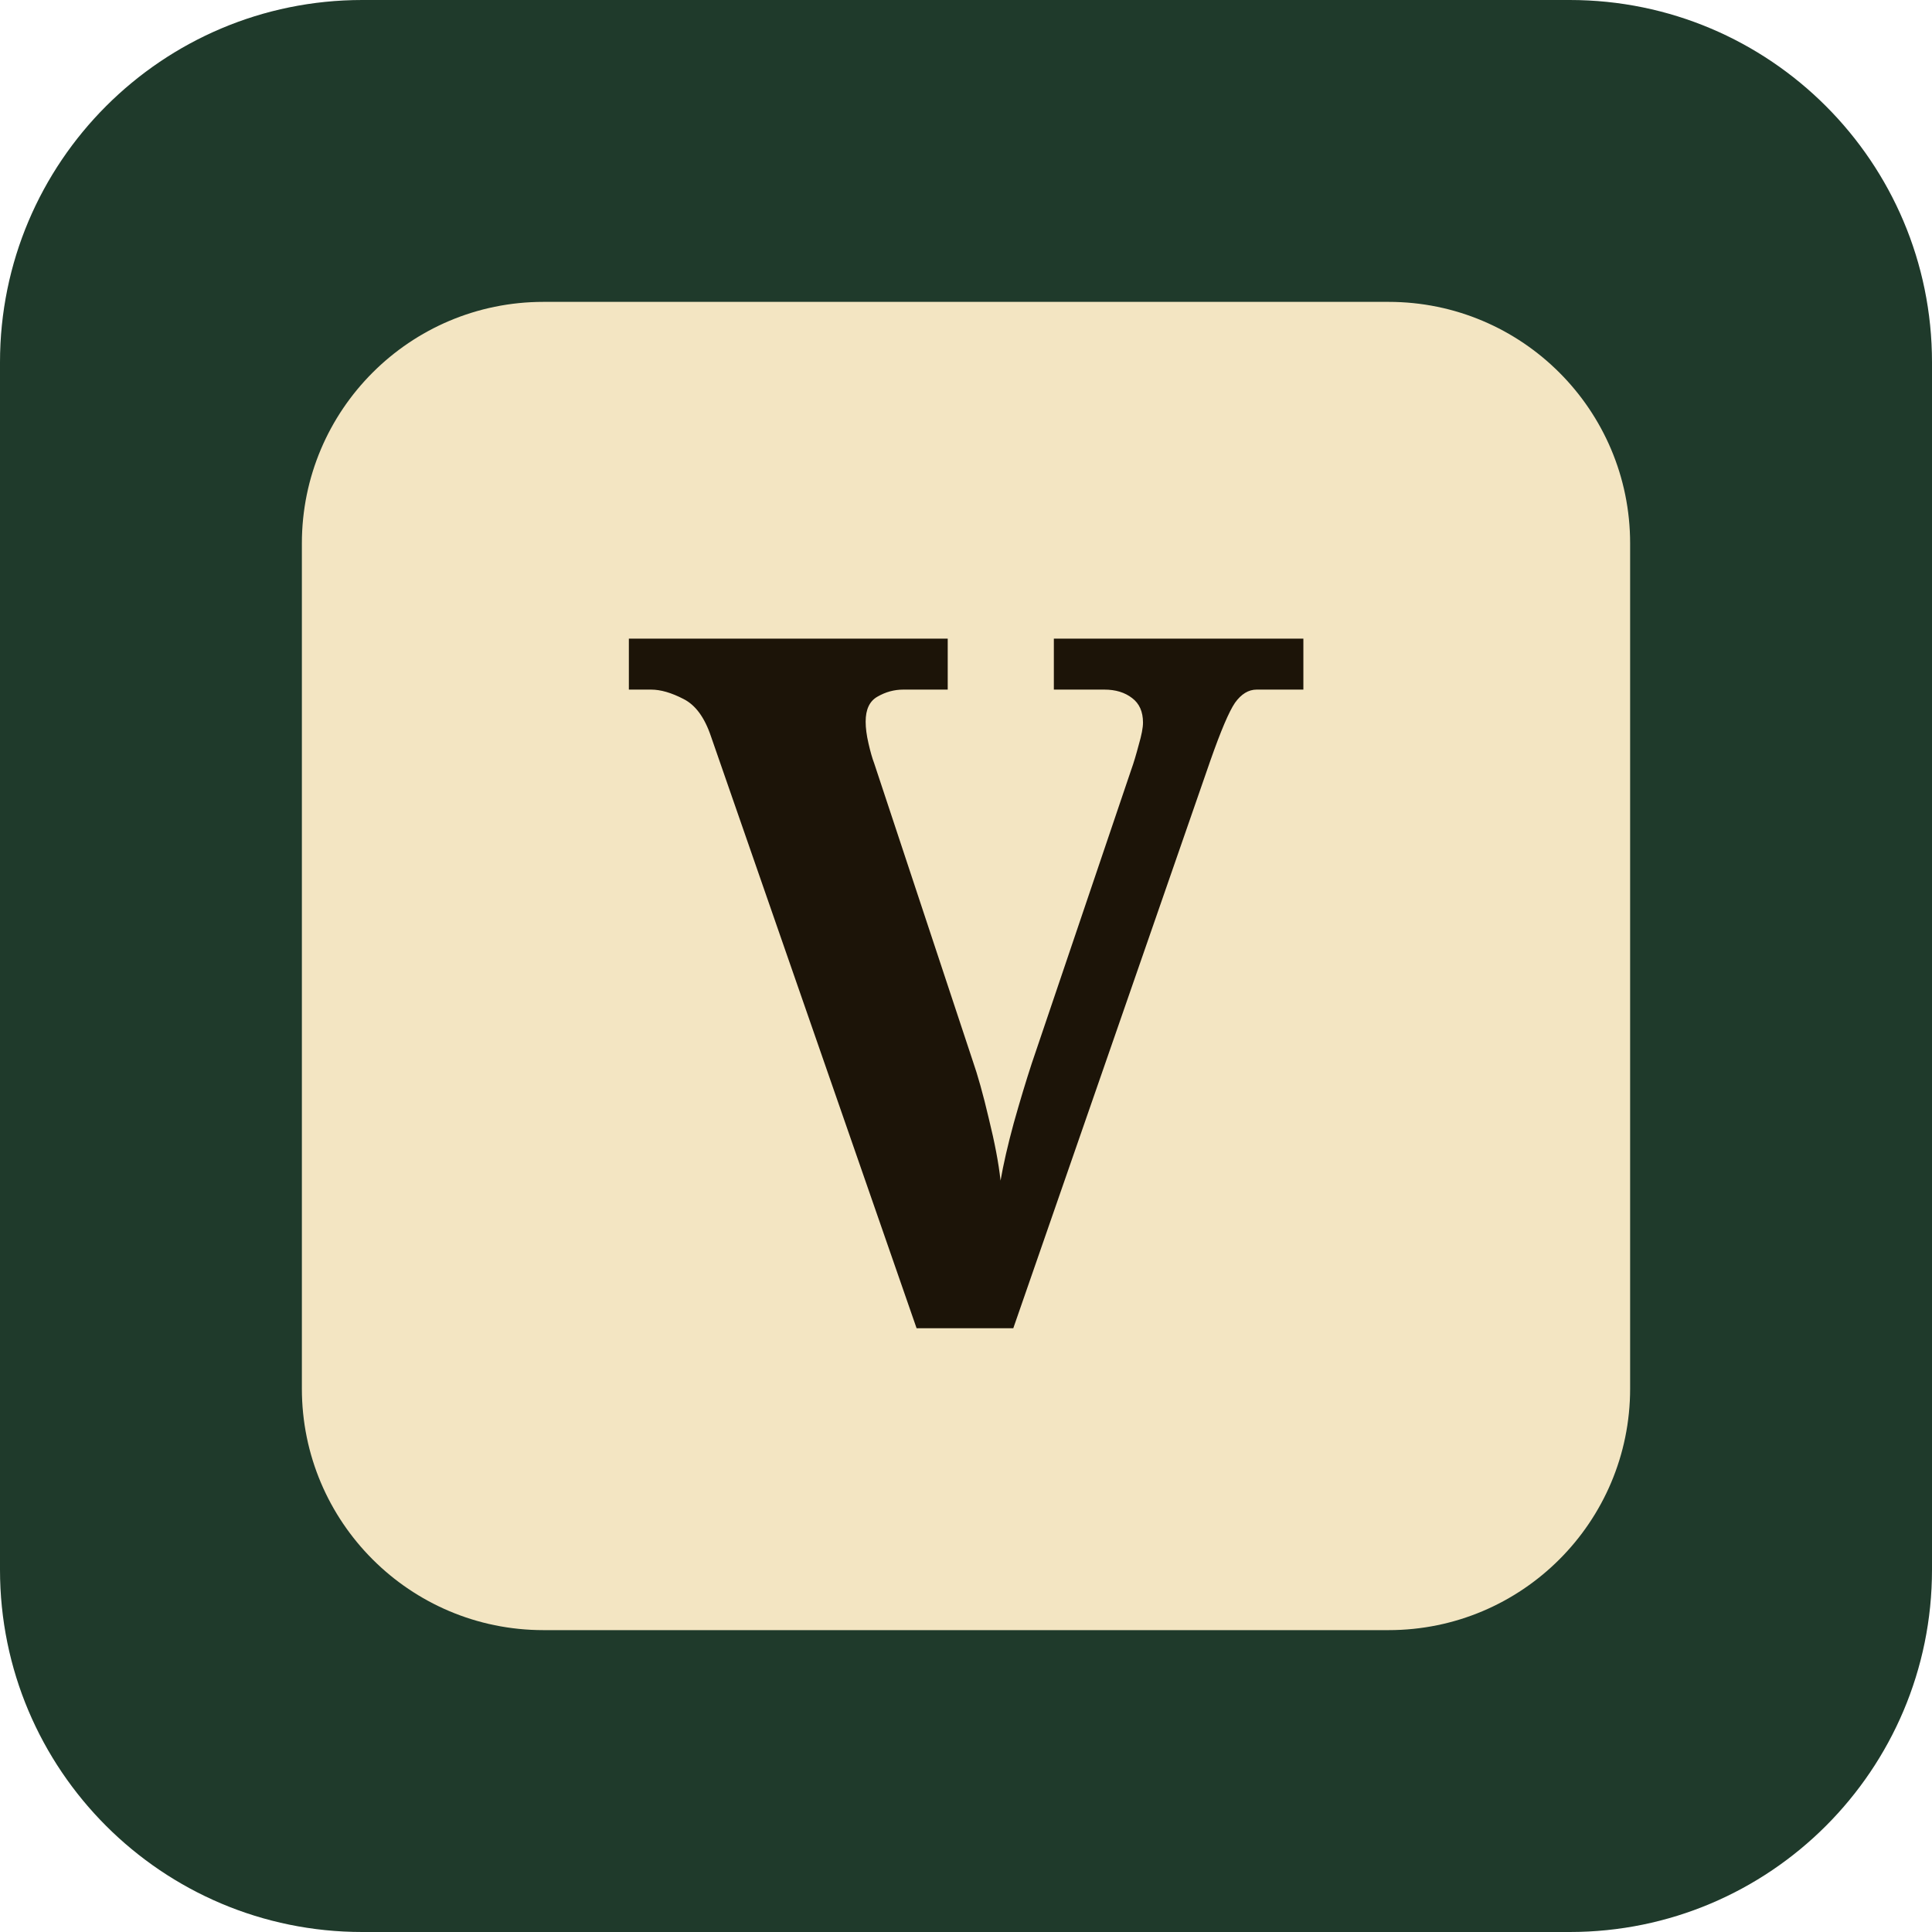
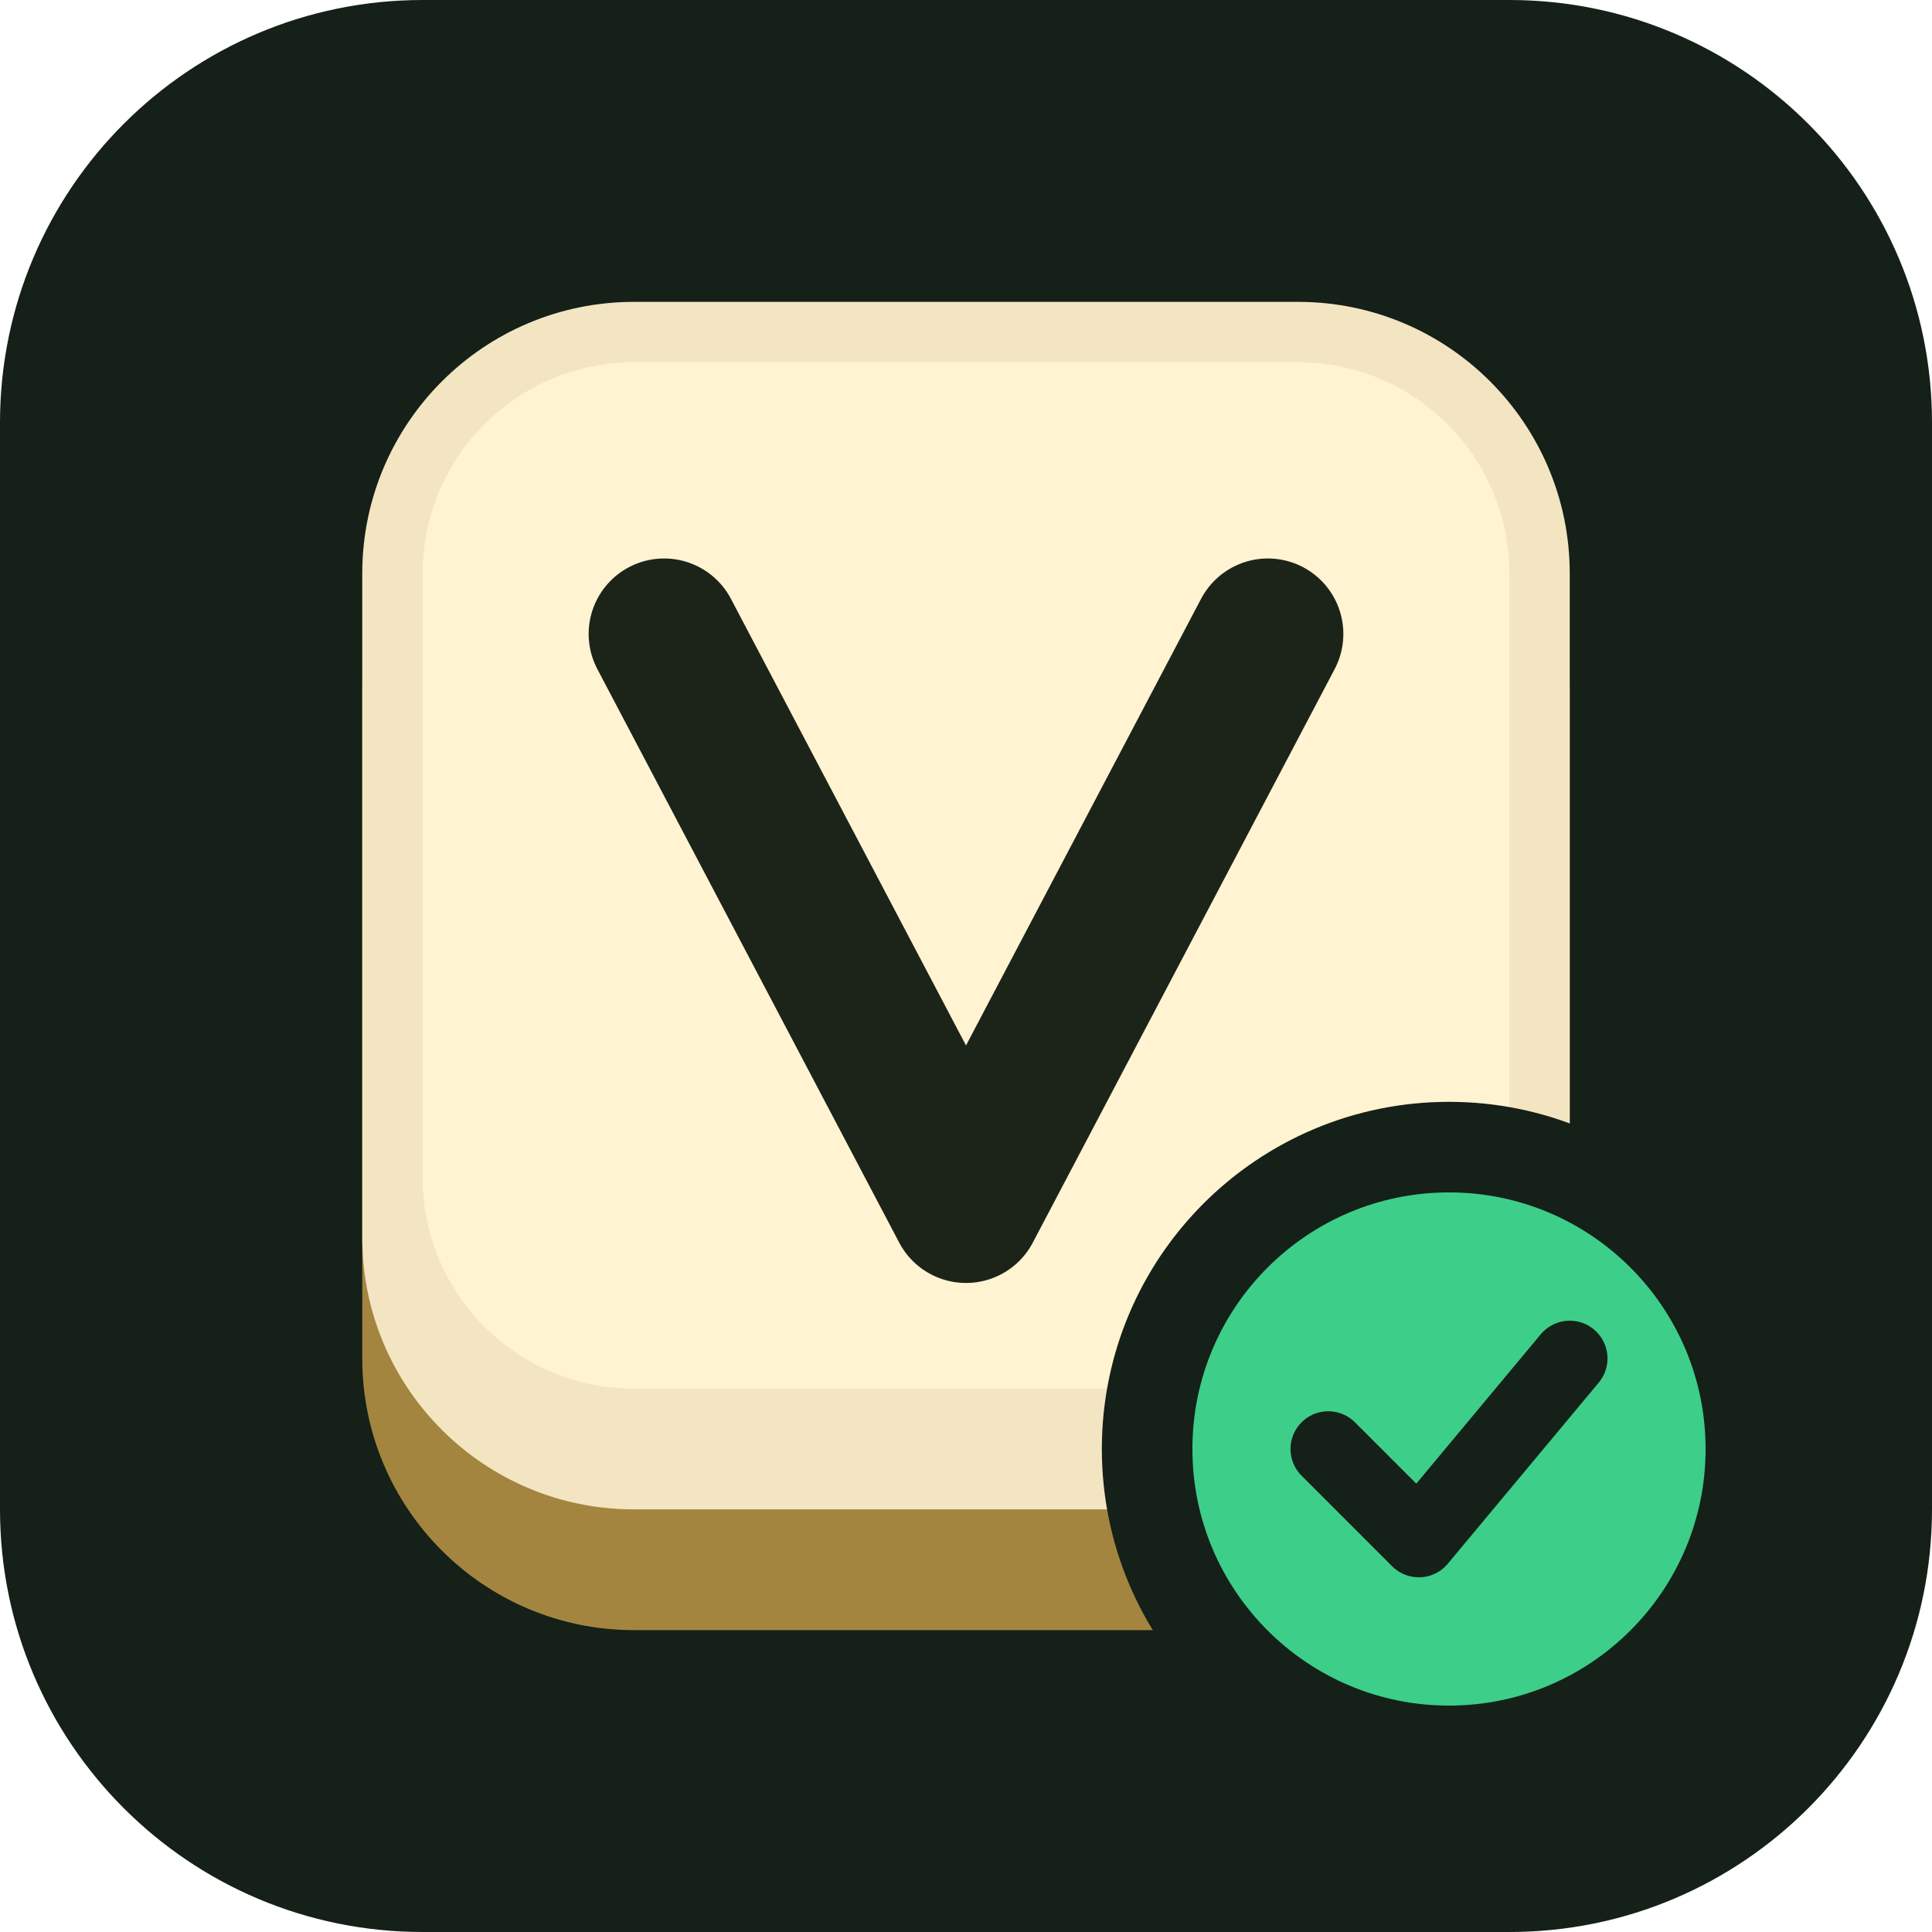
<svg xmlns="http://www.w3.org/2000/svg" viewBox="0 0 64 64">
-   <rect width="64" height="64" rx="12" fill="#1f3a2b" />
-   <rect x="10" y="10" width="44" height="44" rx="8" fill="#f3e5c2" />
-   <text x="32" y="44" text-anchor="middle" font-family="Georgia, serif" font-size="32" font-weight="700" fill="#1c1408">V</text>
+   <rect width="64" height="64" rx="14" fill="#142018" />
+   <rect x="12" y="14" width="40" height="40" rx="9" fill="#a3853f" />
+   <rect x="12" y="10" width="40" height="40" rx="9" fill="#f3e5c2" />
+   <rect x="14" y="12" width="36" height="34" rx="7" fill="#fff3d1" />
+   <path d="m22 21 10 19 10-19" fill="none" stroke="#1c241a" stroke-width="5" stroke-linecap="round" stroke-linejoin="round" />
+   <circle cx="48" cy="48" r="10" fill="#3dce8a" stroke="#142018" stroke-width="3" />
+   <path d="m44 48 3 3 5-6" fill="none" stroke="#142018" stroke-width="2.5" stroke-linecap="round" stroke-linejoin="round" />
</svg>
